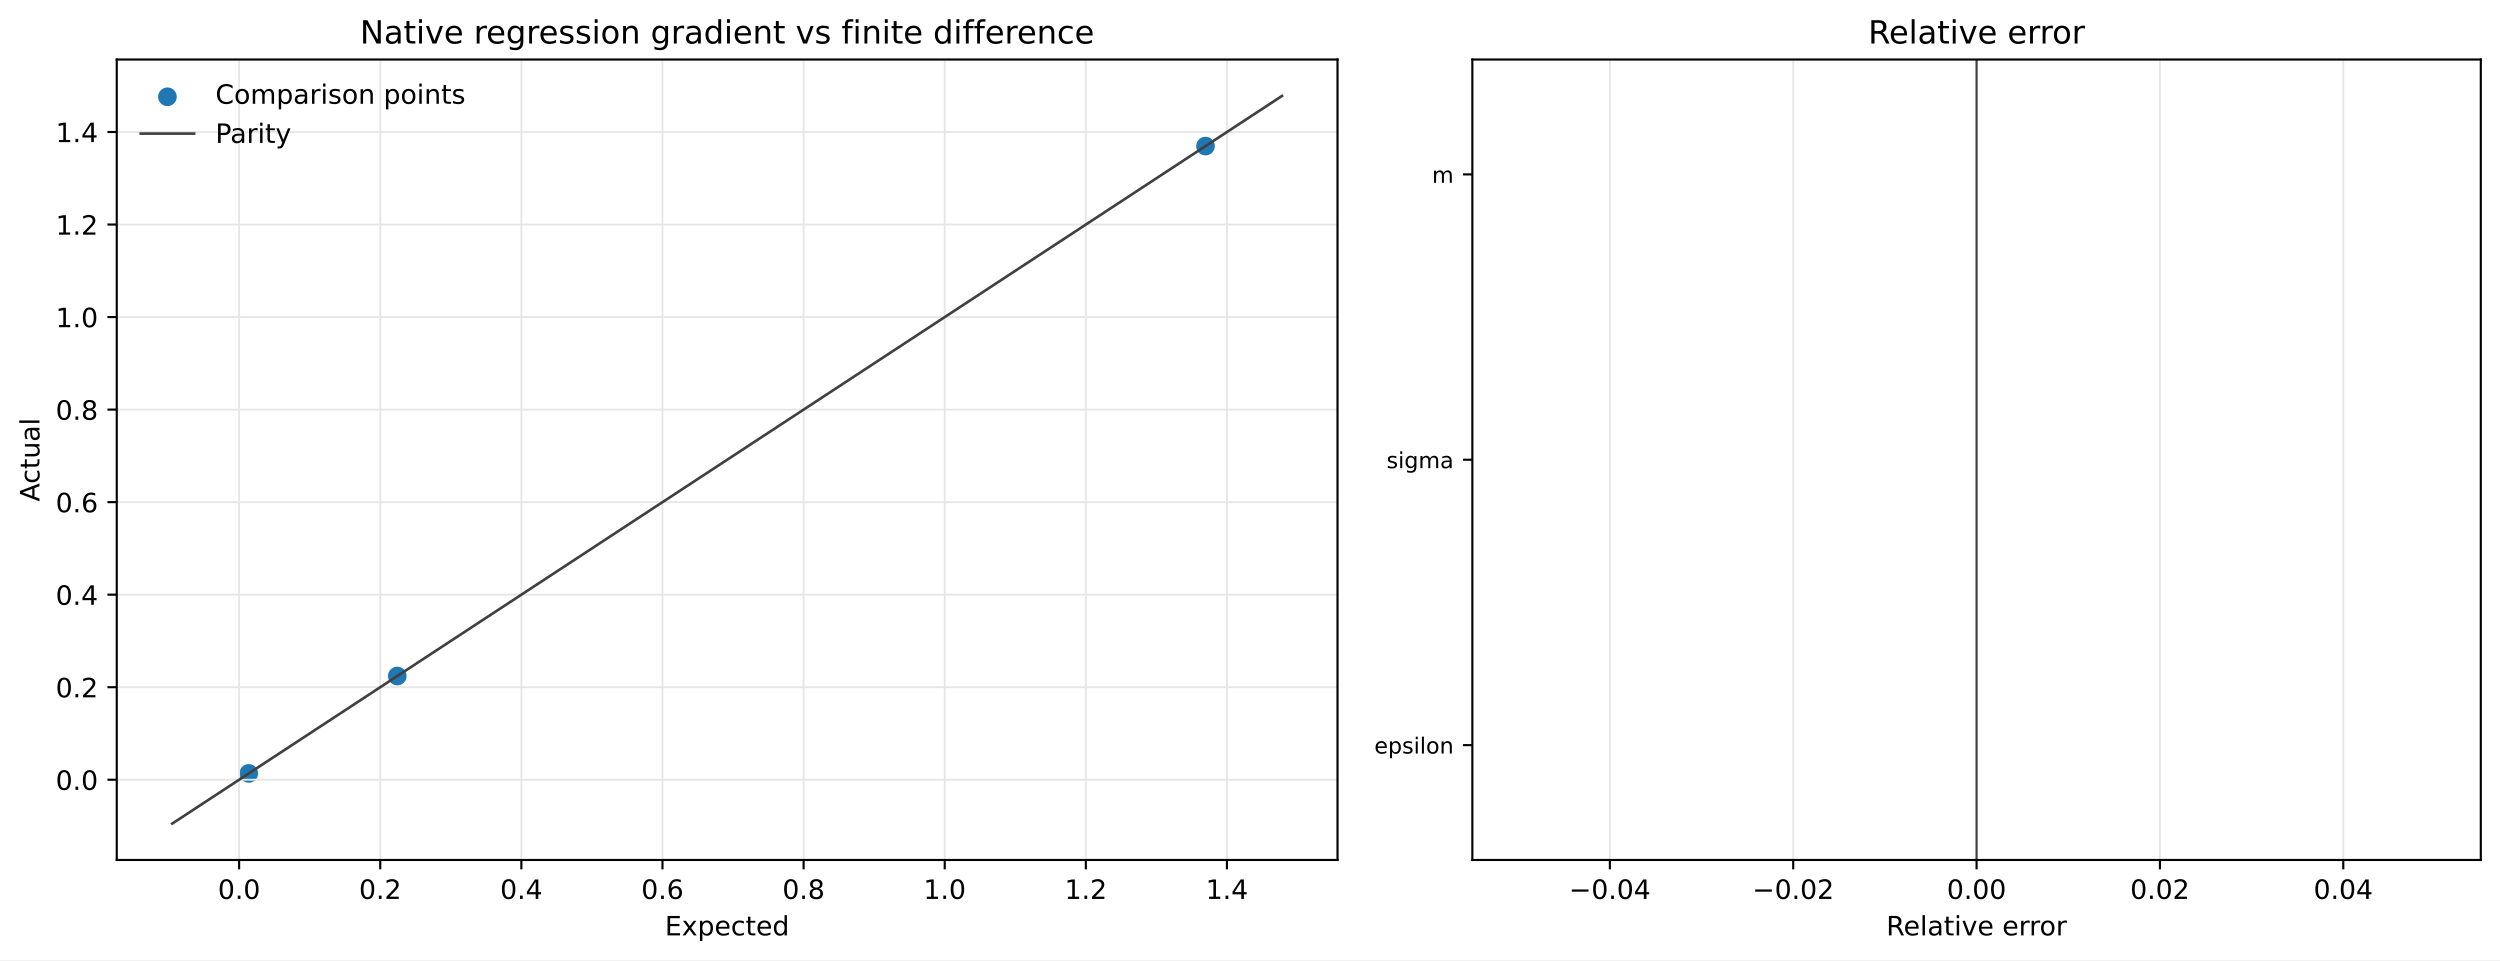
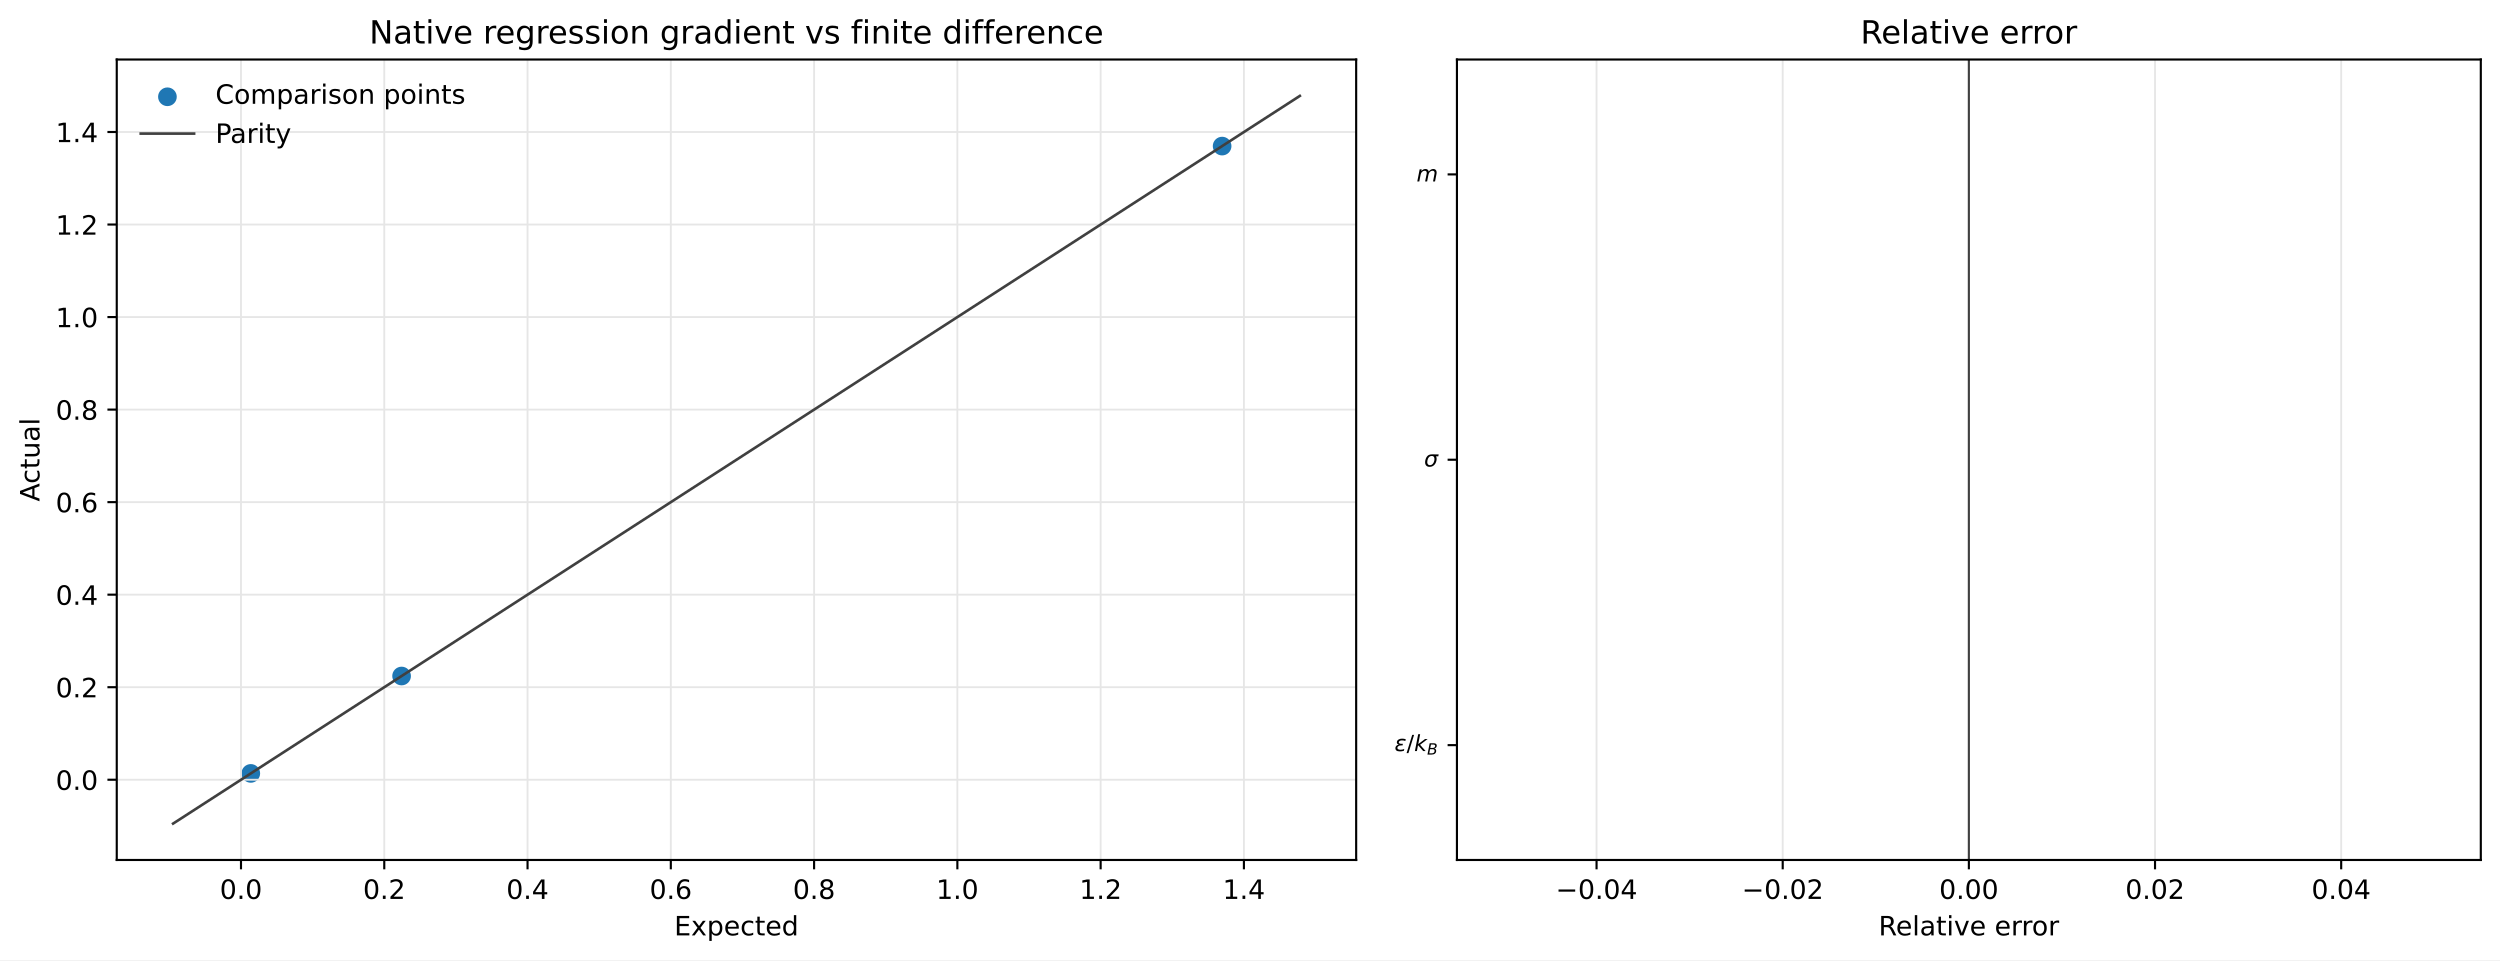
<svg xmlns="http://www.w3.org/2000/svg" xmlns:xlink="http://www.w3.org/1999/xlink" width="937.461pt" height="360.034pt" viewBox="0 0 937.461 360.034" version="1.1">
  <defs>
    <style type="text/css">*{stroke-linejoin: round; stroke-linecap: butt}</style>
  </defs>
  <g id="figure_1">
    <g id="patch_1">
      <path d="M 0 360.034 L 937.461 360.034 L 937.461 0 L 0 0 z " style="fill: #ffffff" />
    </g>
    <g id="axes_1">
      <g id="patch_2">
-         <path d="M 43.781 322.478 L 501.547 322.478 L 501.547 22.318 L 43.781 22.318 z " style="fill: #ffffff" />
+         <path d="M 43.781 322.478 L 508.541 322.478 L 508.541 22.318 L 43.781 22.318 z " style="fill: #ffffff" />
      </g>
      <g id="PathCollection_1">
        <defs>
          <path id="m520bf919dd" d="M 0 3 C 0.796 3 1.559 2.684 2.121 2.121 C 2.684 1.559 3 0.796 3 0 C 3 -0.796 2.684 -1.559 2.121 -2.121 C 1.559 -2.684 0.796 -3 0 -3 C -0.796 -3 -1.559 -2.684 -2.121 -2.121 C -2.684 -1.559 -3 -0.796 -3 0 C -3 0.796 -2.684 1.559 -2.121 2.121 C -1.559 2.684 -0.796 3 0 3 z " style="stroke: #1f77b4" />
        </defs>
-         <g clip-path="url(#pbd5c61258e)">
-           <use xlink:href="#m520bf919dd" x="452.039" y="54.781" style="fill: #1f77b4; stroke: #1f77b4" />
-           <use xlink:href="#m520bf919dd" x="148.983" y="253.496" style="fill: #1f77b4; stroke: #1f77b4" />
-           <use xlink:href="#m520bf919dd" x="93.289" y="290.016" style="fill: #1f77b4; stroke: #1f77b4" />
+         <g clip-path="url(#pd828c91515)">
+           <use xlink:href="#m520bf919dd" x="458.277" y="54.781" style="fill: #1f77b4; stroke: #1f77b4" />
+           <use xlink:href="#m520bf919dd" x="150.591" y="253.496" style="fill: #1f77b4; stroke: #1f77b4" />
+           <use xlink:href="#m520bf919dd" x="94.045" y="290.016" style="fill: #1f77b4; stroke: #1f77b4" />
        </g>
      </g>
      <g id="matplotlib.axis_1">
        <g id="xtick_1">
          <g id="line2d_1">
-             <path d="M 89.667 322.478 L 89.667 22.318 " clip-path="url(#pbd5c61258e)" style="fill: none; stroke: #e6e6e6; stroke-width: 0.7; stroke-linecap: square" />
+             <path d="M 90.369 322.478 L 90.369 22.318 " clip-path="url(#pd828c91515)" style="fill: none; stroke: #e6e6e6; stroke-width: 0.7; stroke-linecap: square" />
          </g>
          <g id="line2d_2">
            <defs>
              <path id="mdc2d018aba" d="M 0 0 L 0 3.5 " style="stroke: #000000; stroke-width: 0.8" />
            </defs>
            <g>
-               <use xlink:href="#mdc2d018aba" x="89.667" y="322.478" style="stroke: #000000; stroke-width: 0.8" />
+               <use xlink:href="#mdc2d018aba" x="90.369" y="322.478" style="stroke: #000000; stroke-width: 0.8" />
            </g>
          </g>
          <g id="text_1">
-             <text style="font-size: 10px; font-family: 'DejaVu Sans', 'Bitstream Vera Sans', 'Computer Modern Sans Serif', 'Lucida Grande', 'Verdana', 'Geneva', 'Lucid', 'Arial', 'Helvetica', 'Avant Garde', sans-serif; text-anchor: middle" x="89.667" y="337.077" transform="rotate(-0 89.66744 337.0766)">0.0</text>
+             <text style="font-size: 10px; font-family: 'DejaVu Sans', 'Bitstream Vera Sans', 'Computer Modern Sans Serif', 'Lucida Grande', 'Verdana', 'Geneva', 'Lucid', 'Arial', 'Helvetica', 'Avant Garde', sans-serif; text-anchor: middle" x="90.369" y="337.077" transform="rotate(-0 90.36856 337.0766)">0.0</text>
          </g>
        </g>
        <g id="xtick_2">
          <g id="line2d_3">
-             <path d="M 142.585 322.478 L 142.585 22.318 " clip-path="url(#pbd5c61258e)" style="fill: none; stroke: #e6e6e6; stroke-width: 0.7; stroke-linecap: square" />
+             <path d="M 144.094 322.478 L 144.094 22.318 " clip-path="url(#pd828c91515)" style="fill: none; stroke: #e6e6e6; stroke-width: 0.7; stroke-linecap: square" />
          </g>
          <g id="line2d_4">
            <g>
-               <use xlink:href="#mdc2d018aba" x="142.585" y="322.478" style="stroke: #000000; stroke-width: 0.8" />
+               <use xlink:href="#mdc2d018aba" x="144.094" y="322.478" style="stroke: #000000; stroke-width: 0.8" />
            </g>
          </g>
          <g id="text_2">
-             <text style="font-size: 10px; font-family: 'DejaVu Sans', 'Bitstream Vera Sans', 'Computer Modern Sans Serif', 'Lucida Grande', 'Verdana', 'Geneva', 'Lucid', 'Arial', 'Helvetica', 'Avant Garde', sans-serif; text-anchor: middle" x="142.585" y="337.077" transform="rotate(-0 142.5846 337.0766)">0.2</text>
+             <text style="font-size: 10px; font-family: 'DejaVu Sans', 'Bitstream Vera Sans', 'Computer Modern Sans Serif', 'Lucida Grande', 'Verdana', 'Geneva', 'Lucid', 'Arial', 'Helvetica', 'Avant Garde', sans-serif; text-anchor: middle" x="144.094" y="337.077" transform="rotate(-0 144.0943 337.0766)">0.2</text>
          </g>
        </g>
        <g id="xtick_3">
          <g id="line2d_5">
-             <path d="M 195.502 322.478 L 195.502 22.318 " clip-path="url(#pbd5c61258e)" style="fill: none; stroke: #e6e6e6; stroke-width: 0.7; stroke-linecap: square" />
+             <path d="M 197.82 322.478 L 197.82 22.318 " clip-path="url(#pd828c91515)" style="fill: none; stroke: #e6e6e6; stroke-width: 0.7; stroke-linecap: square" />
          </g>
          <g id="line2d_6">
            <g>
-               <use xlink:href="#mdc2d018aba" x="195.502" y="322.478" style="stroke: #000000; stroke-width: 0.8" />
+               <use xlink:href="#mdc2d018aba" x="197.82" y="322.478" style="stroke: #000000; stroke-width: 0.8" />
            </g>
          </g>
          <g id="text_3">
-             <text style="font-size: 10px; font-family: 'DejaVu Sans', 'Bitstream Vera Sans', 'Computer Modern Sans Serif', 'Lucida Grande', 'Verdana', 'Geneva', 'Lucid', 'Arial', 'Helvetica', 'Avant Garde', sans-serif; text-anchor: middle" x="195.502" y="337.077" transform="rotate(-0 195.5018 337.0766)">0.4</text>
+             <text style="font-size: 10px; font-family: 'DejaVu Sans', 'Bitstream Vera Sans', 'Computer Modern Sans Serif', 'Lucida Grande', 'Verdana', 'Geneva', 'Lucid', 'Arial', 'Helvetica', 'Avant Garde', sans-serif; text-anchor: middle" x="197.82" y="337.077" transform="rotate(-0 197.82 337.0766)">0.4</text>
          </g>
        </g>
        <g id="xtick_4">
          <g id="line2d_7">
-             <path d="M 248.419 322.478 L 248.419 22.318 " clip-path="url(#pbd5c61258e)" style="fill: none; stroke: #e6e6e6; stroke-width: 0.7; stroke-linecap: square" />
+             <path d="M 251.546 322.478 L 251.546 22.318 " clip-path="url(#pd828c91515)" style="fill: none; stroke: #e6e6e6; stroke-width: 0.7; stroke-linecap: square" />
          </g>
          <g id="line2d_8">
            <g>
-               <use xlink:href="#mdc2d018aba" x="248.419" y="322.478" style="stroke: #000000; stroke-width: 0.8" />
+               <use xlink:href="#mdc2d018aba" x="251.546" y="322.478" style="stroke: #000000; stroke-width: 0.8" />
            </g>
          </g>
          <g id="text_4">
-             <text style="font-size: 10px; font-family: 'DejaVu Sans', 'Bitstream Vera Sans', 'Computer Modern Sans Serif', 'Lucida Grande', 'Verdana', 'Geneva', 'Lucid', 'Arial', 'Helvetica', 'Avant Garde', sans-serif; text-anchor: middle" x="248.419" y="337.077" transform="rotate(-0 248.4189 337.0766)">0.6</text>
+             <text style="font-size: 10px; font-family: 'DejaVu Sans', 'Bitstream Vera Sans', 'Computer Modern Sans Serif', 'Lucida Grande', 'Verdana', 'Geneva', 'Lucid', 'Arial', 'Helvetica', 'Avant Garde', sans-serif; text-anchor: middle" x="251.546" y="337.077" transform="rotate(-0 251.5457 337.0766)">0.6</text>
          </g>
        </g>
        <g id="xtick_5">
          <g id="line2d_9">
-             <path d="M 301.336 322.478 L 301.336 22.318 " clip-path="url(#pbd5c61258e)" style="fill: none; stroke: #e6e6e6; stroke-width: 0.7; stroke-linecap: square" />
+             <path d="M 305.271 322.478 L 305.271 22.318 " clip-path="url(#pd828c91515)" style="fill: none; stroke: #e6e6e6; stroke-width: 0.7; stroke-linecap: square" />
          </g>
          <g id="line2d_10">
            <g>
-               <use xlink:href="#mdc2d018aba" x="301.336" y="322.478" style="stroke: #000000; stroke-width: 0.8" />
+               <use xlink:href="#mdc2d018aba" x="305.271" y="322.478" style="stroke: #000000; stroke-width: 0.8" />
            </g>
          </g>
          <g id="text_5">
-             <text style="font-size: 10px; font-family: 'DejaVu Sans', 'Bitstream Vera Sans', 'Computer Modern Sans Serif', 'Lucida Grande', 'Verdana', 'Geneva', 'Lucid', 'Arial', 'Helvetica', 'Avant Garde', sans-serif; text-anchor: middle" x="301.336" y="337.077" transform="rotate(-0 301.3361 337.0766)">0.8</text>
+             <text style="font-size: 10px; font-family: 'DejaVu Sans', 'Bitstream Vera Sans', 'Computer Modern Sans Serif', 'Lucida Grande', 'Verdana', 'Geneva', 'Lucid', 'Arial', 'Helvetica', 'Avant Garde', sans-serif; text-anchor: middle" x="305.271" y="337.077" transform="rotate(-0 305.2714 337.0766)">0.8</text>
          </g>
        </g>
        <g id="xtick_6">
          <g id="line2d_11">
-             <path d="M 354.253 322.478 L 354.253 22.318 " clip-path="url(#pbd5c61258e)" style="fill: none; stroke: #e6e6e6; stroke-width: 0.7; stroke-linecap: square" />
+             <path d="M 358.997 322.478 L 358.997 22.318 " clip-path="url(#pd828c91515)" style="fill: none; stroke: #e6e6e6; stroke-width: 0.7; stroke-linecap: square" />
          </g>
          <g id="line2d_12">
            <g>
-               <use xlink:href="#mdc2d018aba" x="354.253" y="322.478" style="stroke: #000000; stroke-width: 0.8" />
+               <use xlink:href="#mdc2d018aba" x="358.997" y="322.478" style="stroke: #000000; stroke-width: 0.8" />
            </g>
          </g>
          <g id="text_6">
-             <text style="font-size: 10px; font-family: 'DejaVu Sans', 'Bitstream Vera Sans', 'Computer Modern Sans Serif', 'Lucida Grande', 'Verdana', 'Geneva', 'Lucid', 'Arial', 'Helvetica', 'Avant Garde', sans-serif; text-anchor: middle" x="354.253" y="337.077" transform="rotate(-0 354.2532 337.0766)">1.0</text>
+             <text style="font-size: 10px; font-family: 'DejaVu Sans', 'Bitstream Vera Sans', 'Computer Modern Sans Serif', 'Lucida Grande', 'Verdana', 'Geneva', 'Lucid', 'Arial', 'Helvetica', 'Avant Garde', sans-serif; text-anchor: middle" x="358.997" y="337.077" transform="rotate(-0 358.9971 337.0766)">1.0</text>
          </g>
        </g>
        <g id="xtick_7">
          <g id="line2d_13">
-             <path d="M 407.17 322.478 L 407.17 22.318 " clip-path="url(#pbd5c61258e)" style="fill: none; stroke: #e6e6e6; stroke-width: 0.7; stroke-linecap: square" />
+             <path d="M 412.723 322.478 L 412.723 22.318 " clip-path="url(#pd828c91515)" style="fill: none; stroke: #e6e6e6; stroke-width: 0.7; stroke-linecap: square" />
          </g>
          <g id="line2d_14">
            <g>
-               <use xlink:href="#mdc2d018aba" x="407.17" y="322.478" style="stroke: #000000; stroke-width: 0.8" />
+               <use xlink:href="#mdc2d018aba" x="412.723" y="322.478" style="stroke: #000000; stroke-width: 0.8" />
            </g>
          </g>
          <g id="text_7">
-             <text style="font-size: 10px; font-family: 'DejaVu Sans', 'Bitstream Vera Sans', 'Computer Modern Sans Serif', 'Lucida Grande', 'Verdana', 'Geneva', 'Lucid', 'Arial', 'Helvetica', 'Avant Garde', sans-serif; text-anchor: middle" x="407.17" y="337.077" transform="rotate(-0 407.1704 337.0766)">1.2</text>
+             <text style="font-size: 10px; font-family: 'DejaVu Sans', 'Bitstream Vera Sans', 'Computer Modern Sans Serif', 'Lucida Grande', 'Verdana', 'Geneva', 'Lucid', 'Arial', 'Helvetica', 'Avant Garde', sans-serif; text-anchor: middle" x="412.723" y="337.077" transform="rotate(-0 412.7228 337.0766)">1.2</text>
          </g>
        </g>
        <g id="xtick_8">
          <g id="line2d_15">
-             <path d="M 460.088 322.478 L 460.088 22.318 " clip-path="url(#pbd5c61258e)" style="fill: none; stroke: #e6e6e6; stroke-width: 0.7; stroke-linecap: square" />
+             <path d="M 466.449 322.478 L 466.449 22.318 " clip-path="url(#pd828c91515)" style="fill: none; stroke: #e6e6e6; stroke-width: 0.7; stroke-linecap: square" />
          </g>
          <g id="line2d_16">
            <g>
-               <use xlink:href="#mdc2d018aba" x="460.088" y="322.478" style="stroke: #000000; stroke-width: 0.8" />
+               <use xlink:href="#mdc2d018aba" x="466.449" y="322.478" style="stroke: #000000; stroke-width: 0.8" />
            </g>
          </g>
          <g id="text_8">
-             <text style="font-size: 10px; font-family: 'DejaVu Sans', 'Bitstream Vera Sans', 'Computer Modern Sans Serif', 'Lucida Grande', 'Verdana', 'Geneva', 'Lucid', 'Arial', 'Helvetica', 'Avant Garde', sans-serif; text-anchor: middle" x="460.088" y="337.077" transform="rotate(-0 460.0876 337.0766)">1.4</text>
+             <text style="font-size: 10px; font-family: 'DejaVu Sans', 'Bitstream Vera Sans', 'Computer Modern Sans Serif', 'Lucida Grande', 'Verdana', 'Geneva', 'Lucid', 'Arial', 'Helvetica', 'Avant Garde', sans-serif; text-anchor: middle" x="466.449" y="337.077" transform="rotate(-0 466.4485 337.0766)">1.4</text>
          </g>
        </g>
        <g id="text_9">
-           <text style="font-size: 10px; font-family: 'DejaVu Sans', 'Bitstream Vera Sans', 'Computer Modern Sans Serif', 'Lucida Grande', 'Verdana', 'Geneva', 'Lucid', 'Arial', 'Helvetica', 'Avant Garde', sans-serif; text-anchor: middle" x="272.664" y="350.755" transform="rotate(-0 272.6641 350.7547)">Expected</text>
+           <text style="font-size: 10px; font-family: 'DejaVu Sans', 'Bitstream Vera Sans', 'Computer Modern Sans Serif', 'Lucida Grande', 'Verdana', 'Geneva', 'Lucid', 'Arial', 'Helvetica', 'Avant Garde', sans-serif; text-anchor: middle" x="276.161" y="350.755" transform="rotate(-0 276.1613 350.7547)">Expected</text>
        </g>
      </g>
      <g id="matplotlib.axis_2">
        <g id="ytick_1">
          <g id="line2d_17">
-             <path d="M 43.781 292.39 L 501.547 292.39 " clip-path="url(#pbd5c61258e)" style="fill: none; stroke: #e6e6e6; stroke-width: 0.7; stroke-linecap: square" />
+             <path d="M 43.781 292.39 L 508.541 292.39 " clip-path="url(#pd828c91515)" style="fill: none; stroke: #e6e6e6; stroke-width: 0.7; stroke-linecap: square" />
          </g>
          <g id="line2d_18">
            <defs>
              <path id="m029e93d960" d="M 0 0 L -3.5 0 " style="stroke: #000000; stroke-width: 0.8" />
            </defs>
            <g>
              <use xlink:href="#m029e93d960" x="43.781" y="292.39" style="stroke: #000000; stroke-width: 0.8" />
            </g>
          </g>
          <g id="text_10">
            <text style="font-size: 10px; font-family: 'DejaVu Sans', 'Bitstream Vera Sans', 'Computer Modern Sans Serif', 'Lucida Grande', 'Verdana', 'Geneva', 'Lucid', 'Arial', 'Helvetica', 'Avant Garde', sans-serif; text-anchor: end" x="36.781" y="296.189" transform="rotate(-0 36.78125 296.1895)">0.0</text>
          </g>
        </g>
        <g id="ytick_2">
          <g id="line2d_19">
-             <path d="M 43.781 257.692 L 501.547 257.692 " clip-path="url(#pbd5c61258e)" style="fill: none; stroke: #e6e6e6; stroke-width: 0.7; stroke-linecap: square" />
+             <path d="M 43.781 257.692 L 508.541 257.692 " clip-path="url(#pd828c91515)" style="fill: none; stroke: #e6e6e6; stroke-width: 0.7; stroke-linecap: square" />
          </g>
          <g id="line2d_20">
            <g>
              <use xlink:href="#m029e93d960" x="43.781" y="257.692" style="stroke: #000000; stroke-width: 0.8" />
            </g>
          </g>
          <g id="text_11">
            <text style="font-size: 10px; font-family: 'DejaVu Sans', 'Bitstream Vera Sans', 'Computer Modern Sans Serif', 'Lucida Grande', 'Verdana', 'Geneva', 'Lucid', 'Arial', 'Helvetica', 'Avant Garde', sans-serif; text-anchor: end" x="36.781" y="261.491" transform="rotate(-0 36.78125 261.4913)">0.2</text>
          </g>
        </g>
        <g id="ytick_3">
          <g id="line2d_21">
-             <path d="M 43.781 222.994 L 501.547 222.994 " clip-path="url(#pbd5c61258e)" style="fill: none; stroke: #e6e6e6; stroke-width: 0.7; stroke-linecap: square" />
+             <path d="M 43.781 222.994 L 508.541 222.994 " clip-path="url(#pd828c91515)" style="fill: none; stroke: #e6e6e6; stroke-width: 0.7; stroke-linecap: square" />
          </g>
          <g id="line2d_22">
            <g>
              <use xlink:href="#m029e93d960" x="43.781" y="222.994" style="stroke: #000000; stroke-width: 0.8" />
            </g>
          </g>
          <g id="text_12">
            <text style="font-size: 10px; font-family: 'DejaVu Sans', 'Bitstream Vera Sans', 'Computer Modern Sans Serif', 'Lucida Grande', 'Verdana', 'Geneva', 'Lucid', 'Arial', 'Helvetica', 'Avant Garde', sans-serif; text-anchor: end" x="36.781" y="226.793" transform="rotate(-0 36.78125 226.7932)">0.4</text>
          </g>
        </g>
        <g id="ytick_4">
          <g id="line2d_23">
-             <path d="M 43.781 188.296 L 501.547 188.296 " clip-path="url(#pbd5c61258e)" style="fill: none; stroke: #e6e6e6; stroke-width: 0.7; stroke-linecap: square" />
+             <path d="M 43.781 188.296 L 508.541 188.296 " clip-path="url(#pd828c91515)" style="fill: none; stroke: #e6e6e6; stroke-width: 0.7; stroke-linecap: square" />
          </g>
          <g id="line2d_24">
            <g>
              <use xlink:href="#m029e93d960" x="43.781" y="188.296" style="stroke: #000000; stroke-width: 0.8" />
            </g>
          </g>
          <g id="text_13">
            <text style="font-size: 10px; font-family: 'DejaVu Sans', 'Bitstream Vera Sans', 'Computer Modern Sans Serif', 'Lucida Grande', 'Verdana', 'Geneva', 'Lucid', 'Arial', 'Helvetica', 'Avant Garde', sans-serif; text-anchor: end" x="36.781" y="192.095" transform="rotate(-0 36.78125 192.0951)">0.6</text>
          </g>
        </g>
        <g id="ytick_5">
          <g id="line2d_25">
-             <path d="M 43.781 153.598 L 501.547 153.598 " clip-path="url(#pbd5c61258e)" style="fill: none; stroke: #e6e6e6; stroke-width: 0.7; stroke-linecap: square" />
+             <path d="M 43.781 153.598 L 508.541 153.598 " clip-path="url(#pd828c91515)" style="fill: none; stroke: #e6e6e6; stroke-width: 0.7; stroke-linecap: square" />
          </g>
          <g id="line2d_26">
            <g>
              <use xlink:href="#m029e93d960" x="43.781" y="153.598" style="stroke: #000000; stroke-width: 0.8" />
            </g>
          </g>
          <g id="text_14">
            <text style="font-size: 10px; font-family: 'DejaVu Sans', 'Bitstream Vera Sans', 'Computer Modern Sans Serif', 'Lucida Grande', 'Verdana', 'Geneva', 'Lucid', 'Arial', 'Helvetica', 'Avant Garde', sans-serif; text-anchor: end" x="36.781" y="157.397" transform="rotate(-0 36.78125 157.3969)">0.8</text>
          </g>
        </g>
        <g id="ytick_6">
          <g id="line2d_27">
-             <path d="M 43.781 118.9 L 501.547 118.9 " clip-path="url(#pbd5c61258e)" style="fill: none; stroke: #e6e6e6; stroke-width: 0.7; stroke-linecap: square" />
+             <path d="M 43.781 118.9 L 508.541 118.9 " clip-path="url(#pd828c91515)" style="fill: none; stroke: #e6e6e6; stroke-width: 0.7; stroke-linecap: square" />
          </g>
          <g id="line2d_28">
            <g>
              <use xlink:href="#m029e93d960" x="43.781" y="118.9" style="stroke: #000000; stroke-width: 0.8" />
            </g>
          </g>
          <g id="text_15">
            <text style="font-size: 10px; font-family: 'DejaVu Sans', 'Bitstream Vera Sans', 'Computer Modern Sans Serif', 'Lucida Grande', 'Verdana', 'Geneva', 'Lucid', 'Arial', 'Helvetica', 'Avant Garde', sans-serif; text-anchor: end" x="36.781" y="122.699" transform="rotate(-0 36.78125 122.6988)">1.0</text>
          </g>
        </g>
        <g id="ytick_7">
          <g id="line2d_29">
-             <path d="M 43.781 84.201 L 501.547 84.201 " clip-path="url(#pbd5c61258e)" style="fill: none; stroke: #e6e6e6; stroke-width: 0.7; stroke-linecap: square" />
+             <path d="M 43.781 84.201 L 508.541 84.201 " clip-path="url(#pd828c91515)" style="fill: none; stroke: #e6e6e6; stroke-width: 0.7; stroke-linecap: square" />
          </g>
          <g id="line2d_30">
            <g>
              <use xlink:href="#m029e93d960" x="43.781" y="84.201" style="stroke: #000000; stroke-width: 0.8" />
            </g>
          </g>
          <g id="text_16">
            <text style="font-size: 10px; font-family: 'DejaVu Sans', 'Bitstream Vera Sans', 'Computer Modern Sans Serif', 'Lucida Grande', 'Verdana', 'Geneva', 'Lucid', 'Arial', 'Helvetica', 'Avant Garde', sans-serif; text-anchor: end" x="36.781" y="88.001" transform="rotate(-0 36.78125 88.00068)">1.2</text>
          </g>
        </g>
        <g id="ytick_8">
          <g id="line2d_31">
-             <path d="M 43.781 49.503 L 501.547 49.503 " clip-path="url(#pbd5c61258e)" style="fill: none; stroke: #e6e6e6; stroke-width: 0.7; stroke-linecap: square" />
+             <path d="M 43.781 49.503 L 508.541 49.503 " clip-path="url(#pd828c91515)" style="fill: none; stroke: #e6e6e6; stroke-width: 0.7; stroke-linecap: square" />
          </g>
          <g id="line2d_32">
            <g>
              <use xlink:href="#m029e93d960" x="43.781" y="49.503" style="stroke: #000000; stroke-width: 0.8" />
            </g>
          </g>
          <g id="text_17">
            <text style="font-size: 10px; font-family: 'DejaVu Sans', 'Bitstream Vera Sans', 'Computer Modern Sans Serif', 'Lucida Grande', 'Verdana', 'Geneva', 'Lucid', 'Arial', 'Helvetica', 'Avant Garde', sans-serif; text-anchor: end" x="36.781" y="53.303" transform="rotate(-0 36.78125 53.30255)">1.4</text>
          </g>
        </g>
        <g id="text_18">
          <text style="font-size: 10px; font-family: 'DejaVu Sans', 'Bitstream Vera Sans', 'Computer Modern Sans Serif', 'Lucida Grande', 'Verdana', 'Geneva', 'Lucid', 'Arial', 'Helvetica', 'Avant Garde', sans-serif; text-anchor: middle" x="14.798" y="172.398" transform="rotate(-90 14.79844 172.3981)">Actual</text>
        </g>
      </g>
      <g id="line2d_33">
-         <path d="M 64.589 308.834 L 480.739 35.962 " clip-path="url(#pbd5c61258e)" style="fill: none; stroke: #404040; stroke-linecap: square" />
+         <path d="M 64.907 308.834 L 487.416 35.962 " clip-path="url(#pd828c91515)" style="fill: none; stroke: #404040; stroke-linecap: square" />
      </g>
      <g id="patch_3">
        <path d="M 43.781 322.478 L 43.781 22.318 " style="fill: none; stroke: #000000; stroke-width: 0.8; stroke-linejoin: miter; stroke-linecap: square" />
      </g>
      <g id="patch_4">
-         <path d="M 501.547 322.478 L 501.547 22.318 " style="fill: none; stroke: #000000; stroke-width: 0.8; stroke-linejoin: miter; stroke-linecap: square" />
+         <path d="M 508.541 322.478 L 508.541 22.318 " style="fill: none; stroke: #000000; stroke-width: 0.8; stroke-linejoin: miter; stroke-linecap: square" />
      </g>
      <g id="patch_5">
-         <path d="M 43.781 322.478 L 501.547 322.478 " style="fill: none; stroke: #000000; stroke-width: 0.8; stroke-linejoin: miter; stroke-linecap: square" />
+         <path d="M 43.781 322.478 L 508.541 322.478 " style="fill: none; stroke: #000000; stroke-width: 0.8; stroke-linejoin: miter; stroke-linecap: square" />
      </g>
      <g id="patch_6">
-         <path d="M 43.781 22.318 L 501.547 22.318 " style="fill: none; stroke: #000000; stroke-width: 0.8; stroke-linejoin: miter; stroke-linecap: square" />
+         <path d="M 43.781 22.318 L 508.541 22.318 " style="fill: none; stroke: #000000; stroke-width: 0.8; stroke-linejoin: miter; stroke-linecap: square" />
      </g>
      <g id="text_19">
-         <text style="font-size: 12px; font-family: 'DejaVu Sans', 'Bitstream Vera Sans', 'Computer Modern Sans Serif', 'Lucida Grande', 'Verdana', 'Geneva', 'Lucid', 'Arial', 'Helvetica', 'Avant Garde', sans-serif; text-anchor: middle" x="272.664" y="16.318" transform="rotate(-0 272.6641 16.31812)">Native regression gradient vs finite difference</text>
+         <text style="font-size: 12px; font-family: 'DejaVu Sans', 'Bitstream Vera Sans', 'Computer Modern Sans Serif', 'Lucida Grande', 'Verdana', 'Geneva', 'Lucid', 'Arial', 'Helvetica', 'Avant Garde', sans-serif; text-anchor: middle" x="276.161" y="16.318" transform="rotate(-0 276.1613 16.31812)">Native regression gradient vs finite difference</text>
      </g>
      <g id="legend_1">
        <g id="PathCollection_2">
          <g>
            <use xlink:href="#m520bf919dd" x="62.781" y="36.292" style="fill: #1f77b4; stroke: #1f77b4" />
          </g>
        </g>
        <g id="text_20">
          <text style="font-size: 10px; font-family: 'DejaVu Sans', 'Bitstream Vera Sans', 'Computer Modern Sans Serif', 'Lucida Grande', 'Verdana', 'Geneva', 'Lucid', 'Arial', 'Helvetica', 'Avant Garde', sans-serif; text-anchor: start" x="80.781" y="38.917" transform="rotate(-0 80.78125 38.91656)">Comparison points</text>
        </g>
        <g id="line2d_34">
          <path d="M 52.781 50.095 L 62.781 50.095 L 72.781 50.095 " style="fill: none; stroke: #404040; stroke-linecap: square" />
        </g>
        <g id="text_21">
          <text style="font-size: 10px; font-family: 'DejaVu Sans', 'Bitstream Vera Sans', 'Computer Modern Sans Serif', 'Lucida Grande', 'Verdana', 'Geneva', 'Lucid', 'Arial', 'Helvetica', 'Avant Garde', sans-serif; text-anchor: start" x="80.781" y="53.595" transform="rotate(-0 80.78125 53.59469)">Parity</text>
        </g>
      </g>
    </g>
    <g id="axes_2">
      <g id="patch_7">
-         <path d="M 552.107 322.478 L 930.261 322.478 L 930.261 22.318 L 552.107 22.318 z " style="fill: #ffffff" />
+         <path d="M 546.329 322.478 L 930.261 322.478 L 930.261 22.318 L 546.329 22.318 z " style="fill: #ffffff" />
      </g>
      <g id="patch_8">
-         <path d="M 741.184 35.962 L 741.184 35.962 L 741.184 94.817 L 741.184 94.817 z " clip-path="url(#pf850c7e332)" style="fill: #1f77b4" />
+         <path d="M 738.295 35.962 L 738.295 35.962 L 738.295 94.817 L 738.295 94.817 z " clip-path="url(#p0620598afc)" style="fill: #1f77b4" />
      </g>
      <g id="patch_9">
-         <path d="M 741.184 142.971 L 741.184 142.971 L 741.184 201.826 L 741.184 201.826 z " clip-path="url(#pf850c7e332)" style="fill: #1f77b4" />
+         <path d="M 738.295 142.971 L 738.295 142.971 L 738.295 201.826 L 738.295 201.826 z " clip-path="url(#p0620598afc)" style="fill: #1f77b4" />
      </g>
      <g id="patch_10">
-         <path d="M 741.184 249.98 L 741.184 249.98 L 741.184 308.834 L 741.184 308.834 z " clip-path="url(#pf850c7e332)" style="fill: #1f77b4" />
+         <path d="M 738.295 249.98 L 738.295 249.98 L 738.295 308.834 L 738.295 308.834 z " clip-path="url(#p0620598afc)" style="fill: #1f77b4" />
      </g>
      <g id="matplotlib.axis_3">
        <g id="xtick_9">
          <g id="line2d_35">
-             <path d="M 603.673 322.478 L 603.673 22.318 " clip-path="url(#pf850c7e332)" style="fill: none; stroke: #e6e6e6; stroke-width: 0.7; stroke-linecap: square" />
+             <path d="M 598.683 322.478 L 598.683 22.318 " clip-path="url(#p0620598afc)" style="fill: none; stroke: #e6e6e6; stroke-width: 0.7; stroke-linecap: square" />
          </g>
          <g id="line2d_36">
            <g>
-               <use xlink:href="#mdc2d018aba" x="603.673" y="322.478" style="stroke: #000000; stroke-width: 0.8" />
+               <use xlink:href="#mdc2d018aba" x="598.683" y="322.478" style="stroke: #000000; stroke-width: 0.8" />
            </g>
          </g>
          <g id="text_22">
-             <text style="font-size: 10px; font-family: 'DejaVu Sans', 'Bitstream Vera Sans', 'Computer Modern Sans Serif', 'Lucida Grande', 'Verdana', 'Geneva', 'Lucid', 'Arial', 'Helvetica', 'Avant Garde', sans-serif; text-anchor: middle" x="603.673" y="337.077" transform="rotate(-0 603.6735 337.0766)">−0.04</text>
+             <text style="font-size: 10px; font-family: 'DejaVu Sans', 'Bitstream Vera Sans', 'Computer Modern Sans Serif', 'Lucida Grande', 'Verdana', 'Geneva', 'Lucid', 'Arial', 'Helvetica', 'Avant Garde', sans-serif; text-anchor: middle" x="598.683" y="337.077" transform="rotate(-0 598.6833 337.0766)">−0.04</text>
          </g>
        </g>
        <g id="xtick_10">
          <g id="line2d_37">
-             <path d="M 672.429 322.478 L 672.429 22.318 " clip-path="url(#pf850c7e332)" style="fill: none; stroke: #e6e6e6; stroke-width: 0.7; stroke-linecap: square" />
+             <path d="M 668.489 322.478 L 668.489 22.318 " clip-path="url(#p0620598afc)" style="fill: none; stroke: #e6e6e6; stroke-width: 0.7; stroke-linecap: square" />
          </g>
          <g id="line2d_38">
            <g>
-               <use xlink:href="#mdc2d018aba" x="672.429" y="322.478" style="stroke: #000000; stroke-width: 0.8" />
+               <use xlink:href="#mdc2d018aba" x="668.489" y="322.478" style="stroke: #000000; stroke-width: 0.8" />
            </g>
          </g>
          <g id="text_23">
-             <text style="font-size: 10px; font-family: 'DejaVu Sans', 'Bitstream Vera Sans', 'Computer Modern Sans Serif', 'Lucida Grande', 'Verdana', 'Geneva', 'Lucid', 'Arial', 'Helvetica', 'Avant Garde', sans-serif; text-anchor: middle" x="672.429" y="337.077" transform="rotate(-0 672.4288 337.0766)">−0.02</text>
+             <text style="font-size: 10px; font-family: 'DejaVu Sans', 'Bitstream Vera Sans', 'Computer Modern Sans Serif', 'Lucida Grande', 'Verdana', 'Geneva', 'Lucid', 'Arial', 'Helvetica', 'Avant Garde', sans-serif; text-anchor: middle" x="668.489" y="337.077" transform="rotate(-0 668.4892 337.0766)">−0.02</text>
          </g>
        </g>
        <g id="xtick_11">
          <g id="line2d_39">
-             <path d="M 741.184 322.478 L 741.184 22.318 " clip-path="url(#pf850c7e332)" style="fill: none; stroke: #e6e6e6; stroke-width: 0.7; stroke-linecap: square" />
+             <path d="M 738.295 322.478 L 738.295 22.318 " clip-path="url(#p0620598afc)" style="fill: none; stroke: #e6e6e6; stroke-width: 0.7; stroke-linecap: square" />
          </g>
          <g id="line2d_40">
            <g>
-               <use xlink:href="#mdc2d018aba" x="741.184" y="322.478" style="stroke: #000000; stroke-width: 0.8" />
+               <use xlink:href="#mdc2d018aba" x="738.295" y="322.478" style="stroke: #000000; stroke-width: 0.8" />
            </g>
          </g>
          <g id="text_24">
-             <text style="font-size: 10px; font-family: 'DejaVu Sans', 'Bitstream Vera Sans', 'Computer Modern Sans Serif', 'Lucida Grande', 'Verdana', 'Geneva', 'Lucid', 'Arial', 'Helvetica', 'Avant Garde', sans-serif; text-anchor: middle" x="741.184" y="337.077" transform="rotate(-0 741.1841 337.0766)">0.00</text>
+             <text style="font-size: 10px; font-family: 'DejaVu Sans', 'Bitstream Vera Sans', 'Computer Modern Sans Serif', 'Lucida Grande', 'Verdana', 'Geneva', 'Lucid', 'Arial', 'Helvetica', 'Avant Garde', sans-serif; text-anchor: middle" x="738.295" y="337.077" transform="rotate(-0 738.2951 337.0766)">0.00</text>
          </g>
        </g>
        <g id="xtick_12">
          <g id="line2d_41">
-             <path d="M 809.939 322.478 L 809.939 22.318 " clip-path="url(#pf850c7e332)" style="fill: none; stroke: #e6e6e6; stroke-width: 0.7; stroke-linecap: square" />
+             <path d="M 808.101 322.478 L 808.101 22.318 " clip-path="url(#p0620598afc)" style="fill: none; stroke: #e6e6e6; stroke-width: 0.7; stroke-linecap: square" />
          </g>
          <g id="line2d_42">
            <g>
-               <use xlink:href="#mdc2d018aba" x="809.939" y="322.478" style="stroke: #000000; stroke-width: 0.8" />
+               <use xlink:href="#mdc2d018aba" x="808.101" y="322.478" style="stroke: #000000; stroke-width: 0.8" />
            </g>
          </g>
          <g id="text_25">
-             <text style="font-size: 10px; font-family: 'DejaVu Sans', 'Bitstream Vera Sans', 'Computer Modern Sans Serif', 'Lucida Grande', 'Verdana', 'Geneva', 'Lucid', 'Arial', 'Helvetica', 'Avant Garde', sans-serif; text-anchor: middle" x="809.939" y="337.077" transform="rotate(-0 809.9394 337.0766)">0.02</text>
+             <text style="font-size: 10px; font-family: 'DejaVu Sans', 'Bitstream Vera Sans', 'Computer Modern Sans Serif', 'Lucida Grande', 'Verdana', 'Geneva', 'Lucid', 'Arial', 'Helvetica', 'Avant Garde', sans-serif; text-anchor: middle" x="808.101" y="337.077" transform="rotate(-0 808.101 337.0766)">0.02</text>
          </g>
        </g>
        <g id="xtick_13">
          <g id="line2d_43">
-             <path d="M 878.695 322.478 L 878.695 22.318 " clip-path="url(#pf850c7e332)" style="fill: none; stroke: #e6e6e6; stroke-width: 0.7; stroke-linecap: square" />
+             <path d="M 877.907 322.478 L 877.907 22.318 " clip-path="url(#p0620598afc)" style="fill: none; stroke: #e6e6e6; stroke-width: 0.7; stroke-linecap: square" />
          </g>
          <g id="line2d_44">
            <g>
-               <use xlink:href="#mdc2d018aba" x="878.695" y="322.478" style="stroke: #000000; stroke-width: 0.8" />
+               <use xlink:href="#mdc2d018aba" x="877.907" y="322.478" style="stroke: #000000; stroke-width: 0.8" />
            </g>
          </g>
          <g id="text_26">
-             <text style="font-size: 10px; font-family: 'DejaVu Sans', 'Bitstream Vera Sans', 'Computer Modern Sans Serif', 'Lucida Grande', 'Verdana', 'Geneva', 'Lucid', 'Arial', 'Helvetica', 'Avant Garde', sans-serif; text-anchor: middle" x="878.695" y="337.077" transform="rotate(-0 878.6948 337.0766)">0.04</text>
+             <text style="font-size: 10px; font-family: 'DejaVu Sans', 'Bitstream Vera Sans', 'Computer Modern Sans Serif', 'Lucida Grande', 'Verdana', 'Geneva', 'Lucid', 'Arial', 'Helvetica', 'Avant Garde', sans-serif; text-anchor: middle" x="877.907" y="337.077" transform="rotate(-0 877.9068 337.0766)">0.04</text>
          </g>
        </g>
        <g id="text_27">
-           <text style="font-size: 10px; font-family: 'DejaVu Sans', 'Bitstream Vera Sans', 'Computer Modern Sans Serif', 'Lucida Grande', 'Verdana', 'Geneva', 'Lucid', 'Arial', 'Helvetica', 'Avant Garde', sans-serif; text-anchor: middle" x="741.184" y="350.755" transform="rotate(-0 741.1841 350.7547)">Relative error</text>
+           <text style="font-size: 10px; font-family: 'DejaVu Sans', 'Bitstream Vera Sans', 'Computer Modern Sans Serif', 'Lucida Grande', 'Verdana', 'Geneva', 'Lucid', 'Arial', 'Helvetica', 'Avant Garde', sans-serif; text-anchor: middle" x="738.295" y="350.755" transform="rotate(-0 738.2951 350.7547)">Relative error</text>
        </g>
      </g>
      <g id="matplotlib.axis_4">
        <g id="ytick_9">
          <g id="line2d_45">
            <g>
-               <use xlink:href="#m029e93d960" x="552.107" y="65.389" style="stroke: #000000; stroke-width: 0.8" />
+               <use xlink:href="#m029e93d960" x="546.329" y="65.389" style="stroke: #000000; stroke-width: 0.8" />
            </g>
          </g>
          <g id="text_28">
-             <text style="font-size: 8.33px; font-family: 'DejaVu Sans', 'Bitstream Vera Sans', 'Computer Modern Sans Serif', 'Lucida Grande', 'Verdana', 'Geneva', 'Lucid', 'Arial', 'Helvetica', 'Avant Garde', sans-serif; text-anchor: end" x="545.107" y="68.554" transform="rotate(-0 545.107 68.55396)">m</text>
+             <g transform="translate(531.1655 68.55396)">
+               <text>
+                 <tspan x="0" y="-0.516" style="font-style: oblique; font-size: 8.33px; font-family: 'DejaVu Sans'">m</tspan>
+               </text>
+             </g>
          </g>
        </g>
        <g id="ytick_10">
          <g id="line2d_46">
            <g>
-               <use xlink:href="#m029e93d960" x="552.107" y="172.398" style="stroke: #000000; stroke-width: 0.8" />
+               <use xlink:href="#m029e93d960" x="546.329" y="172.398" style="stroke: #000000; stroke-width: 0.8" />
            </g>
          </g>
          <g id="text_29">
-             <text style="font-size: 8.33px; font-family: 'DejaVu Sans', 'Bitstream Vera Sans', 'Computer Modern Sans Serif', 'Lucida Grande', 'Verdana', 'Geneva', 'Lucid', 'Arial', 'Helvetica', 'Avant Garde', sans-serif; text-anchor: end" x="545.107" y="175.563" transform="rotate(-0 545.107 175.5629)">sigma</text>
+             <g transform="translate(533.9977 175.5629)">
+               <text>
+                 <tspan x="0" y="-0.625" style="font-style: oblique; font-size: 8.33px; font-family: 'DejaVu Sans'">σ</tspan>
+               </text>
+             </g>
          </g>
        </g>
        <g id="ytick_11">
          <g id="line2d_47">
            <g>
-               <use xlink:href="#m029e93d960" x="552.107" y="279.407" style="stroke: #000000; stroke-width: 0.8" />
+               <use xlink:href="#m029e93d960" x="546.329" y="279.407" style="stroke: #000000; stroke-width: 0.8" />
            </g>
          </g>
          <g id="text_30">
-             <text style="font-size: 8.33px; font-family: 'DejaVu Sans', 'Bitstream Vera Sans', 'Computer Modern Sans Serif', 'Lucida Grande', 'Verdana', 'Geneva', 'Lucid', 'Arial', 'Helvetica', 'Avant Garde', sans-serif; text-anchor: end" x="545.107" y="282.572" transform="rotate(-0 545.107 282.5718)">epsilon</text>
+             <g transform="translate(522.9188 282.5718)">
+               <text>
+                 <tspan x="0" y="-0.922" style="font-style: oblique; font-size: 8.33px; font-family: 'DejaVu Sans'">ε</tspan>
+                 <tspan x="7.349" y="-0.922" style="font-style: oblique; font-size: 8.33px; font-family: 'DejaVu Sans'">k</tspan>
+                 <tspan x="4.527" y="-0.922" style="font-size: 8.33px; font-family: 'DejaVu Sans'">/</tspan>
+                 <tspan x="12.199" y="0.391" style="font-style: oblique; font-size: 5.831px; font-family: 'DejaVu Sans'">B</tspan>
+               </text>
+             </g>
          </g>
        </g>
      </g>
      <g id="line2d_48">
-         <path d="M 741.184 322.478 L 741.184 22.318 " clip-path="url(#pf850c7e332)" style="fill: none; stroke: #404040; stroke-width: 0.8; stroke-linecap: square" />
+         <path d="M 738.295 322.478 L 738.295 22.318 " clip-path="url(#p0620598afc)" style="fill: none; stroke: #404040; stroke-width: 0.8; stroke-linecap: square" />
      </g>
      <g id="patch_11">
-         <path d="M 552.107 322.478 L 552.107 22.318 " style="fill: none; stroke: #000000; stroke-width: 0.8; stroke-linejoin: miter; stroke-linecap: square" />
+         <path d="M 546.329 322.478 L 546.329 22.318 " style="fill: none; stroke: #000000; stroke-width: 0.8; stroke-linejoin: miter; stroke-linecap: square" />
      </g>
      <g id="patch_12">
        <path d="M 930.261 322.478 L 930.261 22.318 " style="fill: none; stroke: #000000; stroke-width: 0.8; stroke-linejoin: miter; stroke-linecap: square" />
      </g>
      <g id="patch_13">
-         <path d="M 552.107 322.478 L 930.261 322.478 " style="fill: none; stroke: #000000; stroke-width: 0.8; stroke-linejoin: miter; stroke-linecap: square" />
+         <path d="M 546.329 322.478 L 930.261 322.478 " style="fill: none; stroke: #000000; stroke-width: 0.8; stroke-linejoin: miter; stroke-linecap: square" />
      </g>
      <g id="patch_14">
-         <path d="M 552.107 22.318 L 930.261 22.318 " style="fill: none; stroke: #000000; stroke-width: 0.8; stroke-linejoin: miter; stroke-linecap: square" />
+         <path d="M 546.329 22.318 L 930.261 22.318 " style="fill: none; stroke: #000000; stroke-width: 0.8; stroke-linejoin: miter; stroke-linecap: square" />
      </g>
      <g id="text_31">
-         <text style="font-size: 12px; font-family: 'DejaVu Sans', 'Bitstream Vera Sans', 'Computer Modern Sans Serif', 'Lucida Grande', 'Verdana', 'Geneva', 'Lucid', 'Arial', 'Helvetica', 'Avant Garde', sans-serif; text-anchor: middle" x="741.184" y="16.318" transform="rotate(-0 741.1841 16.31812)">Relative error</text>
+         <text style="font-size: 12px; font-family: 'DejaVu Sans', 'Bitstream Vera Sans', 'Computer Modern Sans Serif', 'Lucida Grande', 'Verdana', 'Geneva', 'Lucid', 'Arial', 'Helvetica', 'Avant Garde', sans-serif; text-anchor: middle" x="738.295" y="16.318" transform="rotate(-0 738.2951 16.31812)">Relative error</text>
      </g>
    </g>
  </g>
  <defs>
-     <clipPath id="pbd5c61258e">
-       <rect x="43.781" y="22.318" width="457.766" height="300.16" />
+     <clipPath id="pd828c91515">
+       <rect x="43.781" y="22.318" width="464.76" height="300.16" />
    </clipPath>
-     <clipPath id="pf850c7e332">
-       <rect x="552.107" y="22.318" width="378.154" height="300.16" />
+     <clipPath id="p0620598afc">
+       <rect x="546.329" y="22.318" width="383.932" height="300.16" />
    </clipPath>
  </defs>
</svg>
